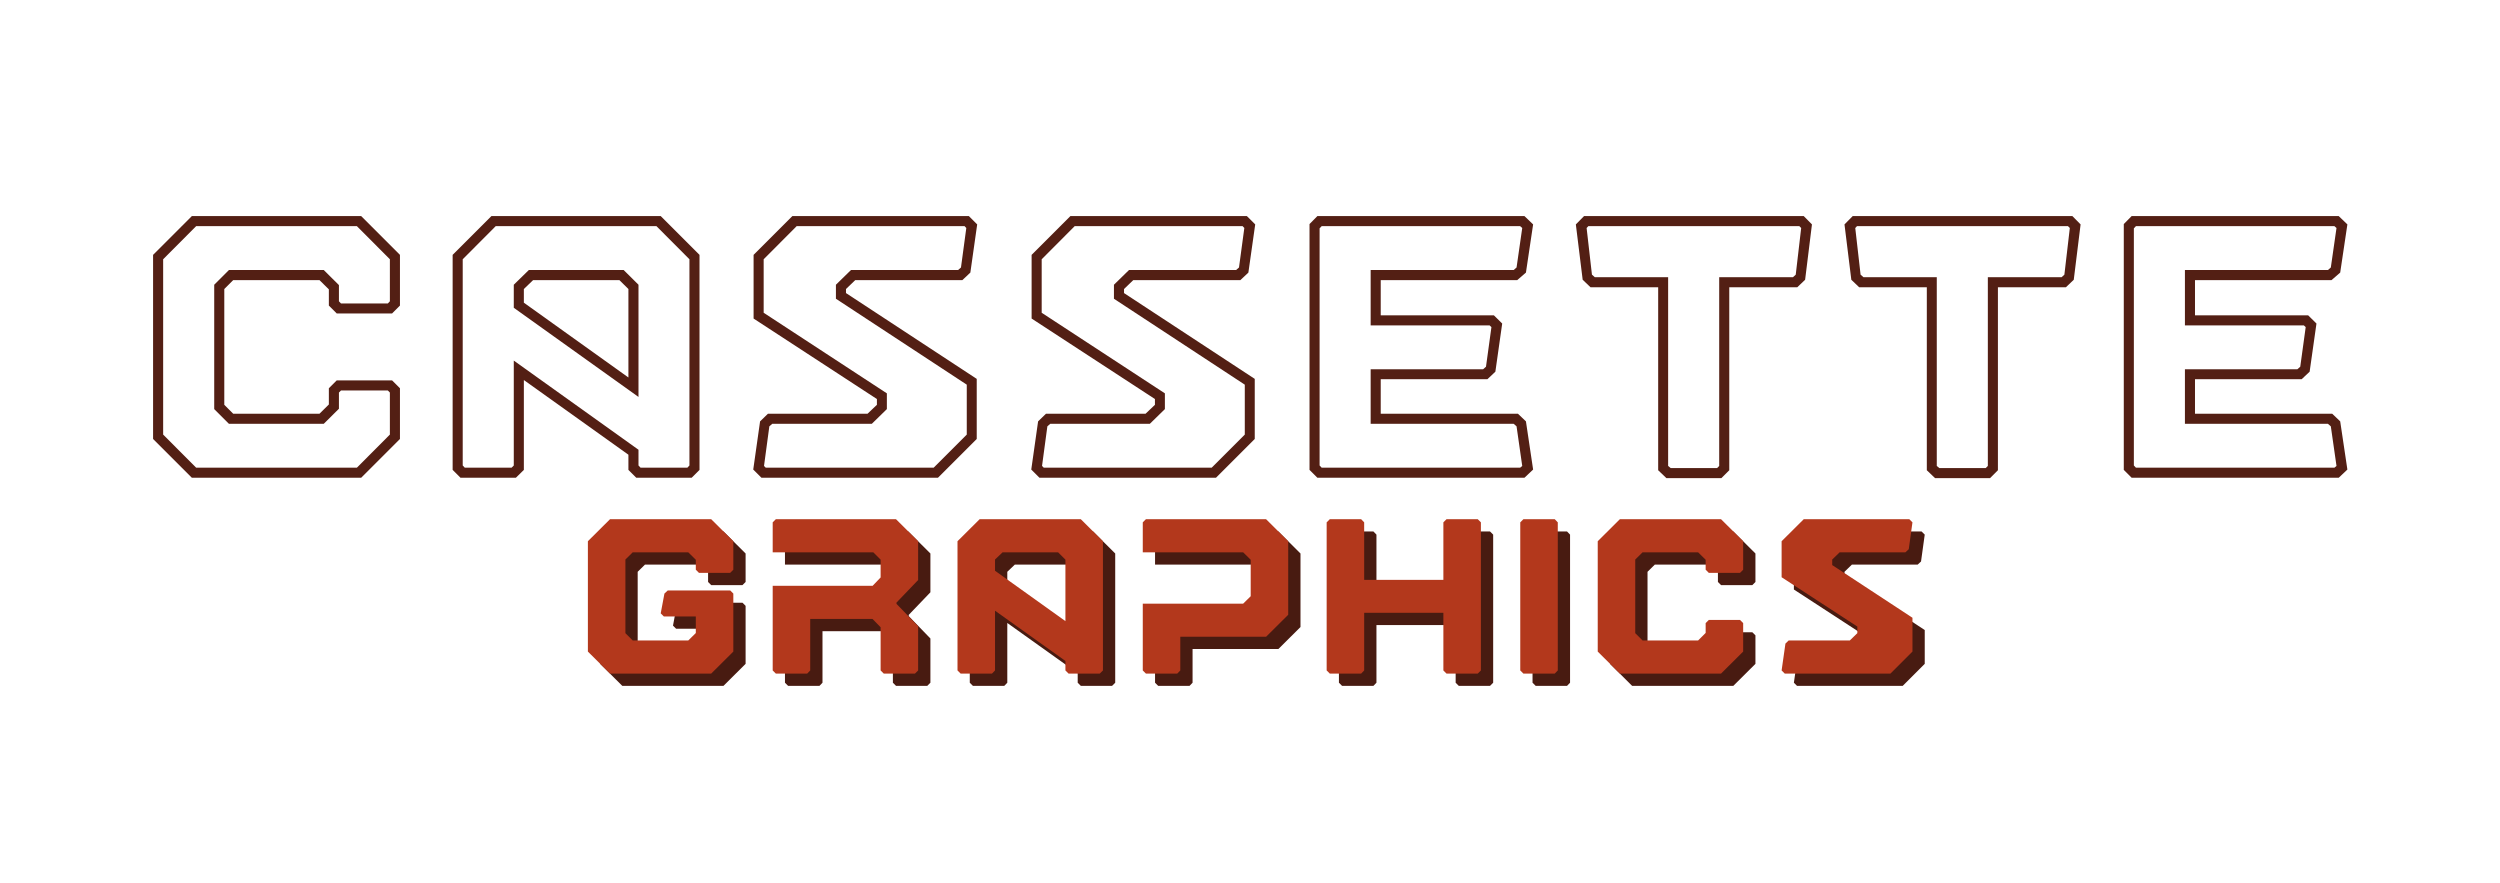
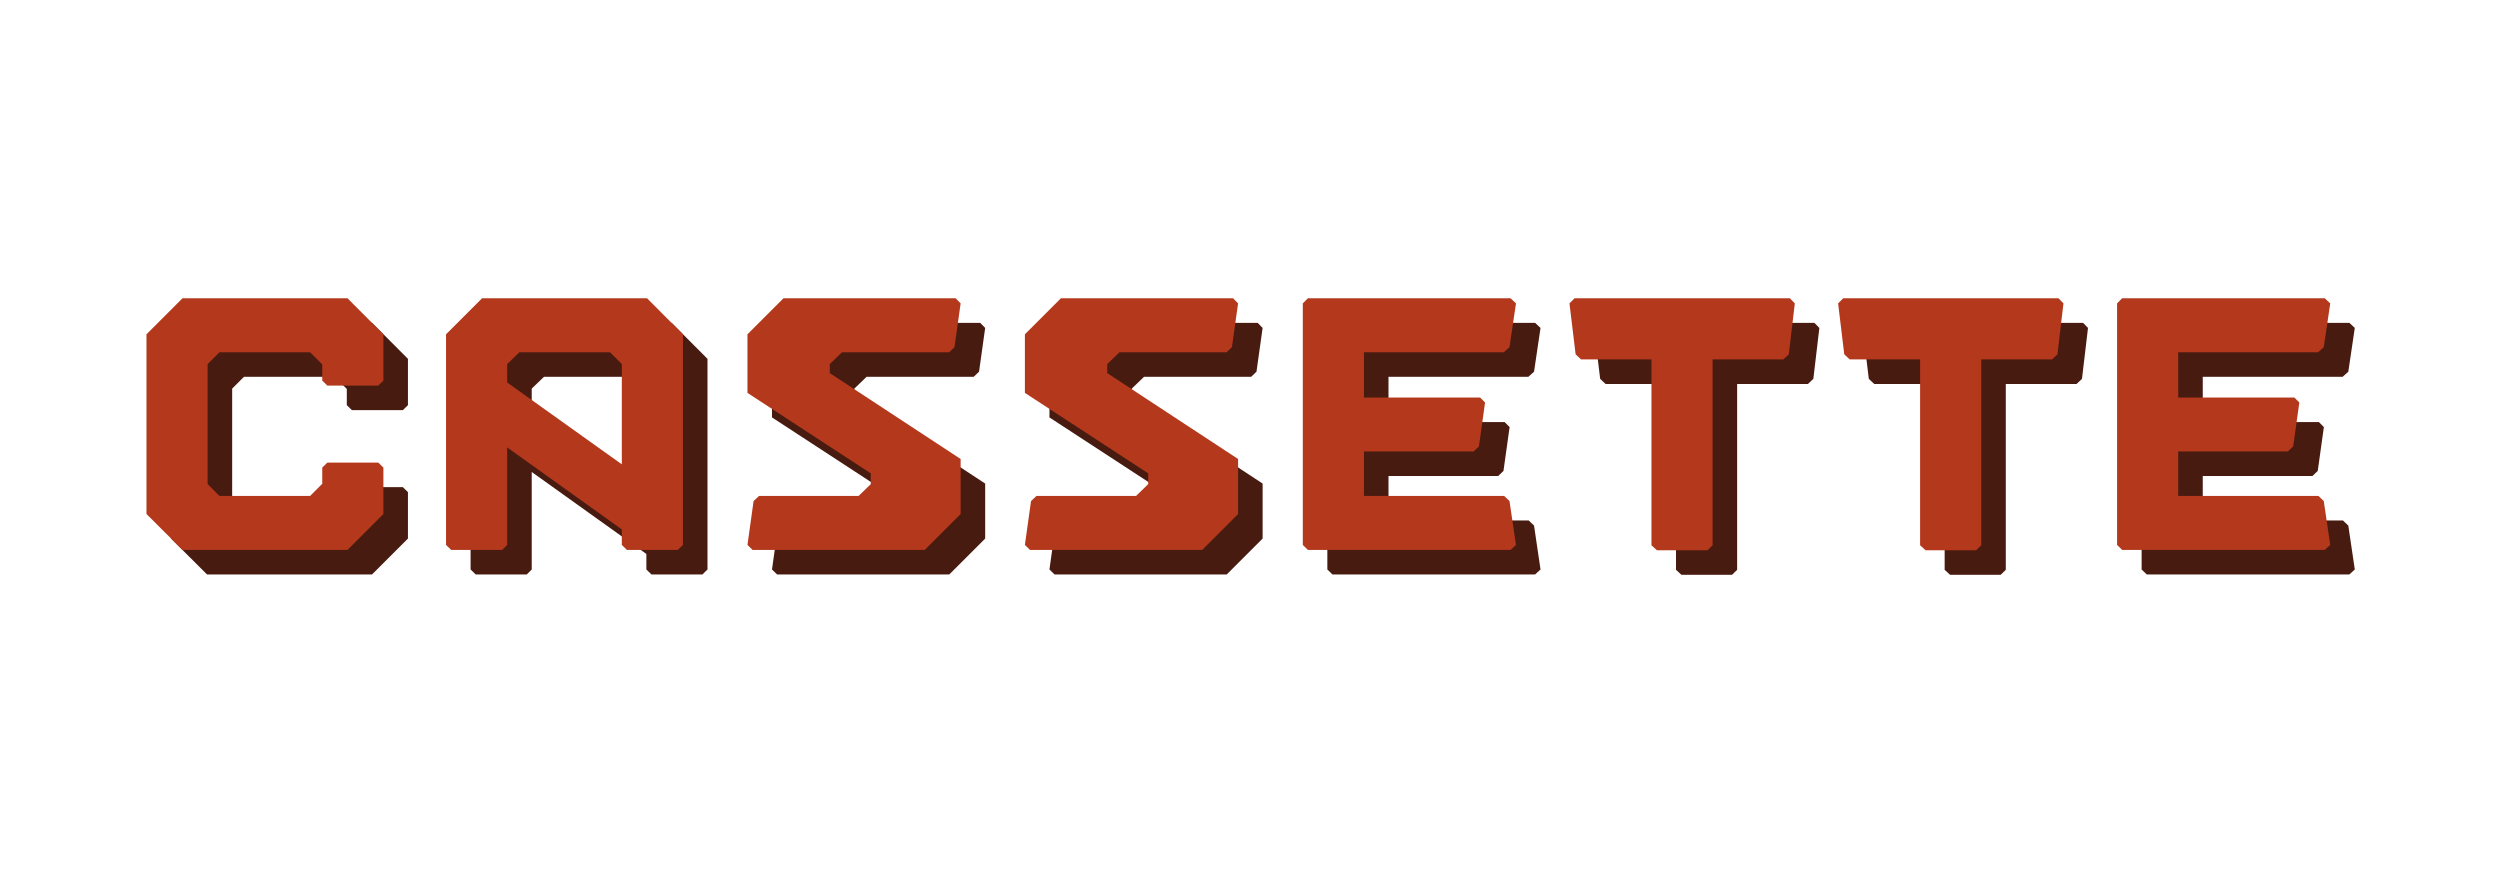
<svg xmlns="http://www.w3.org/2000/svg" xmlns:ns1="http://xml.openoffice.org/svg/export" version="1.2" width="215.9mm" height="76.2mm" viewBox="0 0 21590 7620" preserveAspectRatio="xMidYMid" fill-rule="evenodd" stroke-width="28.222" stroke-linejoin="round" xml:space="preserve">
  <defs class="ClipPathGroup">
    <clipPath id="presentation_clip_path" clipPathUnits="userSpaceOnUse">
      <rect x="0" y="0" width="21590" height="7620" />
    </clipPath>
    <clipPath id="presentation_clip_path_shrink" clipPathUnits="userSpaceOnUse">
      <rect x="21" y="7" width="21547" height="7605" />
    </clipPath>
  </defs>
  <defs class="TextShapeIndex">
-     <g ns1:slide="id1" ns1:id-list="id3 id4 id5 id6 id7 id8 id9 id10 id11 id12 id13 id14 id15 id16 id17 id18 id19 id20 id21 id22 id23 id24 id25 id26" />
+     <g ns1:slide="id1" ns1:id-list="id3 id4 id5 id6 id7 id8 id9 id10 id11 id12 id13 id14 id15 id16 id17 id18" />
  </defs>
  <defs class="EmbeddedBulletChars">
    <g id="bullet-char-template-57356" transform="scale(0.0004882812,-0.0004882812)">
      <path d="M 580,1141 L 1163,571 580,0 -4,571 580,1141 Z" />
    </g>
    <g id="bullet-char-template-57354" transform="scale(0.0004882812,-0.0004882812)">
      <path d="M 8,1128 L 1137,1128 1137,0 8,0 8,1128 Z" />
    </g>
    <g id="bullet-char-template-10146" transform="scale(0.0004882812,-0.0004882812)">
      <path d="M 174,0 L 602,739 174,1481 1456,739 174,0 Z M 1358,739 L 309,1346 659,739 1358,739 Z" />
    </g>
    <g id="bullet-char-template-10132" transform="scale(0.0004882812,-0.0004882812)">
      <path d="M 2015,739 L 1276,0 717,0 1260,543 174,543 174,936 1260,936 717,1481 1274,1481 2015,739 Z" />
    </g>
    <g id="bullet-char-template-10007" transform="scale(0.0004882812,-0.0004882812)">
      <path d="M 0,-2 C -7,14 -16,27 -25,37 L 356,567 C 262,823 215,952 215,954 215,979 228,992 255,992 264,992 276,990 289,987 310,991 331,999 354,1012 L 381,999 492,748 772,1049 836,1024 860,1049 C 881,1039 901,1025 922,1006 886,937 835,863 770,784 769,783 710,716 594,584 L 774,223 C 774,196 753,168 711,139 L 727,119 C 717,90 699,76 672,76 641,76 570,178 457,381 L 164,-76 C 142,-110 111,-127 72,-127 30,-127 9,-110 8,-76 1,-67 -2,-52 -2,-32 -2,-23 -1,-13 0,-2 Z" />
    </g>
    <g id="bullet-char-template-10004" transform="scale(0.0004882812,-0.0004882812)">
      <path d="M 285,-33 C 182,-33 111,30 74,156 52,228 41,333 41,471 41,549 55,616 82,672 116,743 169,778 240,778 293,778 328,747 346,684 L 369,508 C 377,444 397,411 428,410 L 1163,1116 C 1174,1127 1196,1133 1229,1133 1271,1133 1292,1118 1292,1087 L 1292,965 C 1292,929 1282,901 1262,881 L 442,47 C 390,-6 338,-33 285,-33 Z" />
    </g>
    <g id="bullet-char-template-9679" transform="scale(0.0004882812,-0.0004882812)">
      <path d="M 813,0 C 632,0 489,54 383,161 276,268 223,411 223,592 223,773 276,916 383,1023 489,1130 632,1184 813,1184 992,1184 1136,1130 1245,1023 1353,916 1407,772 1407,592 1407,412 1353,268 1245,161 1136,54 992,0 813,0 Z" />
    </g>
    <g id="bullet-char-template-8226" transform="scale(0.0004882812,-0.0004882812)">
      <path d="M 346,457 C 273,457 209,483 155,535 101,586 74,649 74,723 74,796 101,859 155,911 209,963 273,989 346,989 419,989 480,963 531,910 582,859 608,796 608,723 608,648 583,586 532,535 482,483 420,457 346,457 Z" />
    </g>
    <g id="bullet-char-template-8211" transform="scale(0.0004882812,-0.0004882812)">
      <path d="M -4,459 L 1135,459 1135,606 -4,606 -4,459 Z" />
    </g>
    <g id="bullet-char-template-61548" transform="scale(0.0004882812,-0.0004882812)">
      <path d="M 173,740 C 173,903 231,1043 346,1159 462,1274 601,1332 765,1332 928,1332 1067,1274 1183,1159 1299,1043 1357,903 1357,740 1357,577 1299,437 1183,322 1067,206 928,148 765,148 601,148 462,206 346,322 231,437 173,577 173,740 Z" />
    </g>
  </defs>
  <g>
    <g id="id2" class="Master_Slide">
      <g id="bg-id2" class="Background" />
      <g id="bo-id2" class="BackgroundObjects" />
    </g>
  </g>
  <g class="SlideGroup">
    <g>
      <g id="container-id1">
        <g id="id1" class="Slide" clip-path="url(#presentation_clip_path)">
          <g class="Page">
            <g class="Group">
              <g class="com.sun.star.drawing.ClosedBezierShape">
                <g id="id3">
-                   <rect class="BoundingBox" stroke="none" fill="none" x="1321" y="1866" width="2135" height="2261" />
-                   <path fill="rgb(83,31,20)" stroke="none" d="M 3454,2201 C 3343,2090 3231,1978 3119,1866 2632,1866 2144,1866 1657,1866 1545,1978 1434,2090 1322,2201 1322,2731 1322,3261 1322,3791 1434,3902 1545,4014 1657,4126 2144,4126 2632,4126 3119,4126 3231,4014 3343,3902 3454,3791 3454,3645 3454,3499 3454,3353 3432,3330 3409,3308 3386,3285 3227,3285 3067,3285 2908,3285 2885,3308 2863,3330 2840,3353 2840,3400 2840,3446 2840,3493 2813,3520 2786,3547 2759,3573 2511,3573 2262,3573 2014,3573 1988,3548 1962,3522 1937,3496 1937,3163 1937,2830 1937,2496 1962,2470 1988,2445 2014,2419 2262,2419 2511,2419 2759,2419 2786,2446 2813,2473 2840,2499 2840,2546 2840,2593 2840,2639 2863,2662 2885,2685 2908,2707 3067,2707 3227,2707 3386,2707 3409,2685 3432,2662 3454,2639 3454,2493 3454,2347 3454,2201 Z M 1694,1953 C 2157,1953 2619,1953 3082,1953 3177,2048 3272,2144 3367,2239 3367,2360 3367,2481 3367,2602 3361,2608 3355,2614 3349,2621 3214,2621 3080,2621 2945,2621 2939,2614 2933,2608 2927,2602 2927,2555 2927,2509 2927,2462 2883,2419 2840,2375 2796,2332 2523,2332 2250,2332 1977,2332 1934,2374 1892,2417 1850,2459 1850,2817 1850,3175 1850,3533 1892,3576 1934,3618 1977,3660 2250,3660 2523,3660 2796,3660 2840,3617 2883,3573 2927,3530 2927,3483 2927,3437 2927,3390 2933,3384 2939,3378 2945,3372 3080,3372 3214,3372 3349,3372 3355,3378 3361,3384 3367,3390 3367,3511 3367,3632 3367,3753 3272,3849 3177,3944 3082,4039 2619,4039 2157,4039 1694,4039 1599,3944 1504,3849 1409,3753 1409,3249 1409,2744 1409,2239 1504,2144 1599,2048 1694,1953 Z" />
+                   <rect class="BoundingBox" stroke="none" fill="none" x="1477" y="2788" width="2047" height="2174" />
+                   <path fill="rgb(72,27,17)" stroke="none" d="M 1788,4961 C 2263,4961 2738,4961 3213,4961 3316,4858 3419,4754 3523,4651 3523,4517 3523,4384 3523,4250 3508,4236 3494,4221 3479,4207 3333,4207 3186,4207 3039,4207 3024,4221 3010,4236 2995,4250 2995,4297 2995,4343 2995,4390 2960,4425 2925,4460 2890,4495 2629,4495 2368,4495 2107,4495 2073,4461 2039,4427 2005,4393 2005,4047 2005,3702 2005,3356 2039,3322 2073,3288 2107,3254 2368,3254 2629,3254 2890,3254 2925,3289 2960,3324 2995,3359 2995,3406 2995,3452 2995,3499 3010,3514 3024,3528 3039,3542 3186,3542 3333,3542 3479,3542 3494,3528 3508,3514 3523,3499 3523,3366 3523,3232 3523,3099 3419,2995 3316,2892 3213,2788 2738,2788 2263,2788 1788,2788 1684,2892 1581,2995 1477,3099 1477,3616 1477,4133 1477,4651 1581,4754 1684,4858 1788,4961 Z" />
                </g>
              </g>
              <g class="com.sun.star.drawing.ClosedBezierShape">
                <g id="id4">
-                   <rect class="BoundingBox" stroke="none" fill="none" x="3908" y="1866" width="2135" height="2261" />
-                   <path fill="rgb(83,31,20)" stroke="none" d="M 6041,2201 C 5930,2090 5818,1978 5706,1866 5219,1866 4731,1866 4244,1866 4132,1978 4021,2090 3909,2201 3909,2820 3909,3439 3909,4058 3932,4080 3954,4103 3977,4126 4137,4126 4296,4126 4455,4126 4478,4103 4501,4080 4524,4058 4524,3799 4524,3540 4524,3282 4825,3497 5126,3712 5427,3927 5427,3971 5427,4014 5427,4058 5450,4080 5472,4103 5495,4126 5654,4126 5814,4126 5973,4126 5996,4103 6019,4080 6041,4058 6041,3439 6041,2820 6041,2201 Z M 4281,1953 C 4744,1953 5206,1953 5669,1953 5764,2048 5859,2144 5954,2239 5954,2833 5954,3427 5954,4020 5948,4027 5942,4033 5936,4039 5801,4039 5667,4039 5532,4039 5526,4033 5520,4027 5514,4020 5514,3975 5514,3929 5514,3884 5155,3627 4796,3371 4437,3114 4437,3416 4437,3718 4437,4020 4430,4027 4424,4033 4418,4039 4283,4039 4149,4039 4014,4039 4008,4033 4002,4027 3996,4020 3996,3427 3996,2833 3996,2239 4091,2144 4186,2048 4281,1953 Z M 4437,2658 C 4796,2914 5155,3171 5514,3428 5514,3105 5514,2782 5514,2459 5471,2417 5429,2374 5386,2332 5113,2332 4840,2332 4567,2332 4523,2374 4480,2417 4437,2459 4437,2525 4437,2592 4437,2658 Z M 5427,2496 C 5427,2751 5427,3005 5427,3260 5126,3045 4825,2830 4524,2614 4524,2575 4524,2536 4524,2496 4550,2470 4577,2445 4604,2419 4853,2419 5101,2419 5349,2419 5375,2445 5401,2470 5427,2496 Z" />
+                   <rect class="BoundingBox" stroke="none" fill="none" x="4064" y="2788" width="2047" height="2174" />
+                   <path fill="rgb(72,27,17)" stroke="none" d="M 4108,4961 C 4255,4961 4402,4961 4549,4961 4563,4947 4578,4932 4592,4918 4592,4637 4592,4357 4592,4076 4922,4312 5252,4548 5582,4784 5582,4829 5582,4873 5582,4918 5597,4932 5611,4947 5626,4961 5773,4961 5920,4961 6066,4961 6081,4947 6095,4932 6110,4918 6110,4311 6110,3705 6110,3099 6006,2995 5903,2892 5800,2788 5325,2788 4850,2788 4375,2788 4271,2892 4168,2995 4064,3099 4064,3705 4064,4311 4064,4918 4079,4932 4093,4947 4108,4961 Z M 5582,4222 C 5252,3986 4922,3750 4592,3515 4592,3462 4592,3409 4592,3356 4627,3322 4662,3288 4698,3254 4958,3254 5219,3254 5480,3254 5514,3288 5548,3322 5582,3356 5582,3645 5582,3934 5582,4222 Z" />
                </g>
              </g>
              <g class="com.sun.star.drawing.ClosedBezierShape">
                <g id="id5">
-                   <rect class="BoundingBox" stroke="none" fill="none" x="6504" y="1866" width="1936" height="2261" />
-                   <path fill="rgb(83,31,20)" stroke="none" d="M 6505,4055 C 6529,4078 6552,4102 6576,4126 7084,4126 7592,4126 8100,4126 8212,4014 8324,3902 8435,3791 8435,3618 8435,3445 8435,3272 8059,3025 7682,2778 7306,2531 7306,2519 7306,2508 7306,2496 7333,2470 7359,2445 7386,2419 7695,2419 8003,2419 8311,2419 8334,2397 8357,2375 8380,2354 8399,2215 8419,2076 8439,1938 8415,1914 8391,1890 8367,1866 7859,1866 7351,1866 6843,1866 6731,1978 6620,2090 6508,2201 6508,2385 6508,2568 6508,2751 6863,2983 7218,3214 7573,3446 7573,3463 7573,3479 7573,3496 7546,3522 7519,3548 7492,3573 7205,3573 6919,3573 6632,3573 6609,3595 6587,3617 6564,3639 6544,3777 6524,3916 6505,4055 Z M 8063,4039 C 7580,4039 7097,4039 6613,4039 6608,4034 6603,4029 6598,4024 6613,3910 6629,3796 6644,3682 6653,3675 6661,3668 6669,3660 6956,3660 7243,3660 7529,3660 7573,3618 7616,3576 7659,3533 7659,3488 7659,3442 7659,3397 7305,3165 6950,2933 6595,2701 6595,2547 6595,2393 6595,2239 6690,2144 6785,2048 6880,1953 7364,1953 7847,1953 8330,1953 8335,1958 8340,1964 8345,1969 8330,2082 8314,2196 8299,2310 8291,2317 8282,2325 8274,2332 7966,2332 7657,2332 7349,2332 7306,2374 7262,2417 7219,2459 7219,2499 7219,2540 7219,2580 7595,2827 7972,3075 8349,3322 8349,3466 8349,3610 8349,3753 8253,3849 8158,3944 8063,4039 Z" />
+                   <rect class="BoundingBox" stroke="none" fill="none" x="6667" y="2788" width="1843" height="2174" />
+                   <path fill="rgb(72,27,17)" stroke="none" d="M 6711,4961 C 7206,4961 7702,4961 8198,4961 8301,4858 8405,4754 8508,4651 8508,4492 8508,4334 8508,4176 8131,3928 7755,3681 7378,3434 7378,3408 7378,3382 7378,3356 7413,3322 7449,3288 7484,3254 7792,3254 8100,3254 8409,3254 8424,3239 8440,3225 8455,3210 8473,3084 8490,2958 8508,2832 8494,2817 8479,2803 8465,2788 7969,2788 7473,2788 6978,2788 6874,2892 6771,2995 6667,3099 6667,3267 6667,3436 6667,3605 7022,3836 7377,4068 7732,4300 7732,4331 7732,4362 7732,4393 7697,4427 7662,4461 7627,4495 7340,4495 7053,4495 6767,4495 6751,4510 6736,4524 6720,4539 6703,4665 6685,4791 6667,4918 6682,4932 6696,4947 6711,4961 Z" />
                </g>
              </g>
              <g class="com.sun.star.drawing.ClosedBezierShape">
                <g id="id6">
-                   <rect class="BoundingBox" stroke="none" fill="none" x="8905" y="1866" width="1936" height="2261" />
-                   <path fill="rgb(83,31,20)" stroke="none" d="M 8906,4055 C 8930,4078 8953,4102 8977,4126 9485,4126 9993,4126 10501,4126 10613,4014 10725,3902 10836,3791 10836,3618 10836,3445 10836,3272 10460,3025 10083,2778 9707,2531 9707,2519 9707,2508 9707,2496 9734,2470 9760,2445 9787,2419 10096,2419 10404,2419 10712,2419 10735,2397 10758,2375 10781,2354 10800,2215 10820,2076 10840,1938 10816,1914 10792,1890 10768,1866 10260,1866 9752,1866 9244,1866 9132,1978 9021,2090 8909,2201 8909,2385 8909,2568 8909,2751 9264,2983 9619,3214 9974,3446 9974,3463 9974,3479 9974,3496 9947,3522 9920,3548 9893,3573 9606,3573 9320,3573 9033,3573 9010,3595 8988,3617 8965,3639 8945,3777 8925,3916 8906,4055 Z M 10464,4039 C 9981,4039 9498,4039 9014,4039 9009,4034 9004,4029 8999,4024 9014,3910 9030,3796 9045,3682 9054,3675 9062,3668 9070,3660 9357,3660 9644,3660 9930,3660 9974,3618 10017,3576 10060,3533 10060,3488 10060,3442 10060,3397 9706,3165 9351,2933 8996,2701 8996,2547 8996,2393 8996,2239 9091,2144 9186,2048 9281,1953 9765,1953 10248,1953 10731,1953 10736,1958 10741,1964 10746,1969 10731,2082 10715,2196 10700,2310 10692,2317 10683,2325 10675,2332 10367,2332 10058,2332 9750,2332 9707,2374 9663,2417 9620,2459 9620,2499 9620,2540 9620,2580 9996,2827 10373,3075 10750,3322 10750,3466 10750,3610 10750,3753 10654,3849 10559,3944 10464,4039 Z" />
+                   <rect class="BoundingBox" stroke="none" fill="none" x="9063" y="2788" width="1843" height="2174" />
+                   <path fill="rgb(72,27,17)" stroke="none" d="M 9107,4961 C 9602,4961 10098,4961 10594,4961 10697,4858 10801,4754 10904,4651 10904,4492 10904,4334 10904,4176 10527,3928 10151,3681 9774,3434 9774,3408 9774,3382 9774,3356 9809,3322 9845,3288 9880,3254 10188,3254 10496,3254 10805,3254 10820,3239 10836,3225 10851,3210 10869,3084 10886,2958 10904,2832 10890,2817 10875,2803 10861,2788 10365,2788 9869,2788 9374,2788 9270,2892 9167,2995 9063,3099 9063,3267 9063,3436 9063,3605 9418,3836 9773,4068 10128,4300 10128,4331 10128,4362 10128,4393 10093,4427 10058,4461 10023,4495 9736,4495 9449,4495 9163,4495 9147,4510 9132,4524 9116,4539 9099,4665 9081,4791 9063,4918 9078,4932 9092,4947 9107,4961 Z" />
                </g>
              </g>
              <g class="com.sun.star.drawing.ClosedBezierShape">
                <g id="id7">
-                   <rect class="BoundingBox" stroke="none" fill="none" x="11308" y="1866" width="1933" height="2261" />
-                   <path fill="rgb(83,31,20)" stroke="none" d="M 11309,4058 C 11332,4080 11354,4103 11377,4126 11973,4126 12569,4126 13165,4126 13190,4102 13215,4078 13240,4055 13219,3916 13198,3777 13178,3639 13155,3617 13132,3595 13109,3573 12714,3573 12319,3573 11924,3573 11924,3474 11924,3375 11924,3275 12231,3275 12538,3275 12845,3275 12868,3254 12891,3232 12914,3210 12933,3072 12953,2933 12973,2794 12949,2771 12925,2747 12901,2723 12575,2723 12249,2723 11924,2723 11924,2622 11924,2520 11924,2419 12317,2419 12710,2419 13103,2419 13128,2397 13153,2375 13178,2354 13198,2215 13219,2076 13240,1938 13215,1914 13190,1890 13165,1866 12569,1866 11973,1866 11377,1866 11354,1889 11332,1912 11309,1935 11309,2642 11309,3350 11309,4058 Z M 13128,4039 C 12557,4039 11986,4039 11414,4039 11408,4033 11402,4027 11396,4020 11396,3338 11396,2655 11396,1972 11402,1966 11408,1959 11414,1953 11986,1953 12557,1953 13128,1953 13134,1958 13140,1964 13146,1969 13130,2082 13113,2196 13097,2310 13089,2317 13080,2325 13072,2332 12660,2332 12248,2332 11837,2332 11837,2491 11837,2651 11837,2810 12179,2810 12522,2810 12864,2810 12869,2815 12874,2820 12880,2825 12864,2939 12848,3053 12833,3167 12825,3174 12816,3181 12808,3189 12484,3189 12160,3189 11837,3189 11837,3346 11837,3503 11837,3660 12248,3660 12660,3660 13072,3660 13080,3668 13089,3675 13097,3682 13113,3796 13130,3910 13146,4024 13140,4029 13134,4034 13128,4039 Z" />
+                   <rect class="BoundingBox" stroke="none" fill="none" x="11463" y="2788" width="1843" height="2174" />
+                   <path fill="rgb(72,27,17)" stroke="none" d="M 11507,4961 C 12090,4961 12674,4961 13257,4961 13273,4947 13289,4932 13304,4918 13285,4791 13267,4665 13248,4539 13233,4524 13217,4510 13202,4495 12798,4495 12395,4495 11991,4495 11991,4367 11991,4239 11991,4111 12307,4111 12622,4111 12938,4111 12953,4096 12969,4082 12984,4067 13002,3941 13020,3815 13037,3688 13023,3674 13008,3659 12994,3645 12659,3645 12325,3645 11991,3645 11991,3515 11991,3384 11991,3254 12394,3254 12796,3254 13199,3254 13215,3239 13232,3225 13248,3210 13267,3084 13285,2958 13304,2832 13289,2817 13273,2803 13257,2788 12674,2788 12090,2788 11507,2788 11492,2803 11478,2817 11463,2832 11463,3527 11463,4222 11463,4918 11478,4932 11492,4947 11507,4961 Z" />
                </g>
              </g>
              <g class="com.sun.star.drawing.ClosedBezierShape">
                <g id="id8">
-                   <rect class="BoundingBox" stroke="none" fill="none" x="13608" y="1866" width="2042" height="2265" />
-                   <path fill="rgb(83,31,20)" stroke="none" d="M 13609,1938 C 13628,2097 13648,2256 13668,2416 13690,2437 13713,2459 13736,2481 13930,2481 14125,2481 14320,2481 14320,3007 14320,3534 14320,4061 14343,4084 14367,4106 14391,4129 14549,4129 14707,4129 14866,4129 14889,4106 14911,4084 14934,4061 14934,3534 14934,3007 14934,2481 15130,2481 15325,2481 15521,2481 15544,2459 15566,2437 15589,2416 15609,2256 15628,2097 15648,1938 15624,1914 15600,1890 15577,1866 14944,1866 14312,1866 13680,1866 13656,1890 13632,1914 13609,1938 Z M 13773,2394 C 13765,2387 13757,2379 13748,2372 13733,2238 13717,2103 13702,1969 13707,1964 13712,1958 13717,1953 14325,1953 14932,1953 15539,1953 15545,1958 15550,1964 15555,1969 15539,2103 15524,2238 15508,2372 15500,2379 15492,2387 15484,2394 15271,2394 15059,2394 14847,2394 14847,2937 14847,3480 14847,4024 14841,4030 14835,4036 14829,4042 14695,4042 14562,4042 14428,4042 14421,4036 14414,4030 14406,4024 14406,3480 14406,2937 14406,2394 14195,2394 13984,2394 13773,2394 Z" />
+                   <rect class="BoundingBox" stroke="none" fill="none" x="13766" y="2788" width="1948" height="2178" />
+                   <path fill="rgb(72,27,17)" stroke="none" d="M 14521,4964 C 14666,4964 14812,4964 14958,4964 14973,4950 14987,4935 15002,4921 15002,4386 15002,3851 15002,3316 15205,3316 15409,3316 15613,3316 15629,3301 15644,3287 15660,3272 15677,3126 15695,2979 15712,2832 15698,2817 15683,2803 15669,2788 15049,2788 14429,2788 13810,2788 13795,2803 13781,2817 13766,2832 13784,2979 13801,3126 13819,3272 13835,3287 13850,3301 13866,3316 14068,3316 14271,3316 14474,3316 14474,3851 14474,4386 14474,4921 14489,4935 14505,4950 14521,4964 Z" />
                </g>
              </g>
              <g class="com.sun.star.drawing.ClosedBezierShape">
                <g id="id9">
-                   <rect class="BoundingBox" stroke="none" fill="none" x="15928" y="1866" width="2042" height="2265" />
-                   <path fill="rgb(83,31,20)" stroke="none" d="M 15929,1938 C 15948,2097 15968,2256 15988,2416 16010,2437 16033,2459 16056,2481 16250,2481 16445,2481 16640,2481 16640,3007 16640,3534 16640,4061 16663,4084 16687,4106 16711,4129 16869,4129 17027,4129 17186,4129 17209,4106 17231,4084 17254,4061 17254,3534 17254,3007 17254,2481 17450,2481 17645,2481 17841,2481 17864,2459 17886,2437 17909,2416 17929,2256 17948,2097 17968,1938 17944,1914 17920,1890 17897,1866 17264,1866 16632,1866 16000,1866 15976,1890 15952,1914 15929,1938 Z M 16093,2394 C 16085,2387 16077,2379 16068,2372 16053,2238 16037,2103 16022,1969 16027,1964 16032,1958 16037,1953 16645,1953 17252,1953 17859,1953 17865,1958 17870,1964 17875,1969 17859,2103 17844,2238 17828,2372 17820,2379 17812,2387 17804,2394 17591,2394 17379,2394 17167,2394 17167,2937 17167,3480 17167,4024 17161,4030 17155,4036 17149,4042 17015,4042 16882,4042 16748,4042 16741,4036 16734,4030 16726,4024 16726,3480 16726,2937 16726,2394 16515,2394 16304,2394 16093,2394 Z" />
+                   <rect class="BoundingBox" stroke="none" fill="none" x="16086" y="2788" width="1948" height="2178" />
+                   <path fill="rgb(72,27,17)" stroke="none" d="M 16841,4964 C 16986,4964 17132,4964 17278,4964 17293,4950 17307,4935 17322,4921 17322,4386 17322,3851 17322,3316 17525,3316 17729,3316 17933,3316 17949,3301 17964,3287 17980,3272 17997,3126 18015,2979 18032,2832 18018,2817 18003,2803 17989,2788 17369,2788 16749,2788 16130,2788 16115,2803 16101,2817 16086,2832 16104,2979 16121,3126 16139,3272 16155,3287 16170,3301 16186,3316 16388,3316 16591,3316 16794,3316 16794,3851 16794,4386 16794,4921 16809,4935 16825,4950 16841,4964 Z" />
                </g>
              </g>
              <g class="com.sun.star.drawing.ClosedBezierShape">
                <g id="id10">
-                   <rect class="BoundingBox" stroke="none" fill="none" x="18340" y="1866" width="1933" height="2261" />
-                   <path fill="rgb(83,31,20)" stroke="none" d="M 18341,4058 C 18364,4080 18386,4103 18409,4126 19005,4126 19601,4126 20197,4126 20222,4102 20247,4078 20272,4055 20251,3916 20230,3777 20210,3639 20187,3617 20164,3595 20141,3573 19746,3573 19351,3573 18956,3573 18956,3474 18956,3375 18956,3275 19263,3275 19570,3275 19877,3275 19900,3254 19923,3232 19946,3210 19965,3072 19985,2933 20005,2794 19981,2771 19957,2747 19933,2723 19607,2723 19281,2723 18956,2723 18956,2622 18956,2520 18956,2419 19349,2419 19742,2419 20135,2419 20160,2397 20185,2375 20210,2354 20230,2215 20251,2076 20272,1938 20247,1914 20222,1890 20197,1866 19601,1866 19005,1866 18409,1866 18386,1889 18364,1912 18341,1935 18341,2642 18341,3350 18341,4058 Z M 20160,4039 C 19589,4039 19018,4039 18446,4039 18440,4033 18434,4027 18428,4020 18428,3338 18428,2655 18428,1972 18434,1966 18440,1959 18446,1953 19018,1953 19589,1953 20160,1953 20166,1958 20172,1964 20178,1969 20162,2082 20145,2196 20129,2310 20121,2317 20112,2325 20104,2332 19692,2332 19280,2332 18869,2332 18869,2491 18869,2651 18869,2810 19211,2810 19554,2810 19896,2810 19901,2815 19906,2820 19912,2825 19896,2939 19880,3053 19865,3167 19857,3174 19848,3181 19840,3189 19516,3189 19192,3189 18869,3189 18869,3346 18869,3503 18869,3660 19280,3660 19692,3660 20104,3660 20112,3668 20121,3675 20129,3682 20145,3796 20162,3910 20178,4024 20172,4029 20166,4034 20160,4039 Z" />
+                   <rect class="BoundingBox" stroke="none" fill="none" x="18495" y="2788" width="1843" height="2174" />
+                   <path fill="rgb(72,27,17)" stroke="none" d="M 18539,4961 C 19122,4961 19706,4961 20289,4961 20305,4947 20321,4932 20336,4918 20317,4791 20299,4665 20280,4539 20265,4524 20249,4510 20234,4495 19830,4495 19427,4495 19023,4495 19023,4367 19023,4239 19023,4111 19339,4111 19654,4111 19970,4111 19985,4096 20001,4082 20016,4067 20034,3941 20052,3815 20069,3688 20055,3674 20040,3659 20026,3645 19691,3645 19357,3645 19023,3645 19023,3515 19023,3384 19023,3254 19426,3254 19828,3254 20231,3254 20247,3239 20264,3225 20280,3210 20299,3084 20317,2958 20336,2832 20321,2817 20305,2803 20289,2788 19706,2788 19122,2788 18539,2788 18524,2803 18510,2817 18495,2832 18495,3527 18495,4222 18495,4918 18510,4932 18524,4947 18539,4961 Z" />
                </g>
              </g>
-             </g>
-             <g class="Group">
              <g class="com.sun.star.drawing.ClosedBezierShape">
                <g id="id11">
-                   <rect class="BoundingBox" stroke="none" fill="none" x="5183" y="4590" width="1257" height="1334" />
-                   <path fill="rgb(72,27,17)" stroke="none" d="M 5374,5923 C 5665,5923 5957,5923 6248,5923 6312,5860 6375,5796 6439,5733 6439,5566 6439,5399 6439,5232 6430,5223 6421,5214 6412,5205 6232,5205 6053,5205 5873,5205 5864,5214 5854,5223 5844,5232 5834,5289 5823,5346 5812,5403 5821,5412 5830,5421 5839,5430 5931,5430 6023,5430 6115,5430 6115,5477 6115,5525 6115,5573 6093,5594 6072,5616 6050,5637 5890,5637 5730,5637 5570,5637 5549,5616 5528,5595 5507,5574 5507,5362 5507,5150 5507,4938 5528,4917 5549,4897 5570,4876 5730,4876 5890,4876 6050,4876 6072,4897 6093,4919 6115,4940 6115,4969 6115,4998 6115,5026 6124,5035 6133,5044 6142,5053 6232,5053 6322,5053 6412,5053 6421,5044 6430,5035 6439,5026 6439,4944 6439,4862 6439,4780 6375,4717 6312,4653 6248,4590 5957,4590 5665,4590 5374,4590 5310,4653 5247,4717 5183,4780 5183,5098 5183,5415 5183,5733 5247,5796 5310,5860 5374,5923 Z" />
+                   <rect class="BoundingBox" stroke="none" fill="none" x="1265" y="2576" width="2047" height="2174" />
+                   <path fill="rgb(179,56,28)" stroke="none" d="M 1576,4749 C 2051,4749 2526,4749 3001,4749 3104,4646 3207,4542 3311,4439 3311,4305 3311,4172 3311,4038 3296,4024 3282,4009 3267,3995 3121,3995 2974,3995 2827,3995 2812,4009 2798,4024 2783,4038 2783,4085 2783,4131 2783,4178 2748,4213 2713,4248 2678,4283 2417,4283 2156,4283 1895,4283 1861,4249 1827,4215 1793,4181 1793,3835 1793,3490 1793,3144 1827,3110 1861,3076 1895,3042 2156,3042 2417,3042 2678,3042 2713,3077 2748,3112 2783,3147 2783,3194 2783,3240 2783,3287 2798,3302 2812,3316 2827,3330 2974,3330 3121,3330 3267,3330 3282,3316 3296,3302 3311,3287 3311,3154 3311,3020 3311,2887 3207,2783 3104,2680 3001,2576 2526,2576 2051,2576 1576,2576 1472,2680 1369,2783 1265,2887 1265,3404 1265,3921 1265,4439 1369,4542 1472,4646 1576,4749 Z" />
                </g>
              </g>
              <g class="com.sun.star.drawing.ClosedBezierShape">
                <g id="id12">
-                   <rect class="BoundingBox" stroke="none" fill="none" x="6779" y="4590" width="1257" height="1334" />
-                   <path fill="rgb(72,27,17)" stroke="none" d="M 6806,5923 C 6896,5923 6986,5923 7077,5923 7086,5914 7094,5905 7103,5896 7103,5748 7103,5599 7103,5451 7282,5451 7461,5451 7641,5451 7664,5475 7687,5499 7711,5523 7711,5648 7711,5772 7711,5896 7720,5905 7729,5914 7738,5923 7828,5923 7918,5923 8008,5923 8017,5914 8026,5905 8035,5896 8035,5769 8035,5641 8035,5514 7973,5449 7910,5385 7848,5321 7848,5317 7848,5314 7848,5310 7910,5245 7973,5180 8035,5115 8035,5004 8035,4892 8035,4780 7971,4717 7908,4653 7844,4590 7498,4590 7152,4590 6806,4590 6797,4599 6788,4608 6779,4617 6779,4703 6779,4789 6779,4876 7069,4876 7359,4876 7648,4876 7669,4897 7690,4918 7711,4939 7711,4990 7711,5041 7711,5093 7688,5117 7665,5141 7642,5165 7355,5165 7067,5165 6779,5165 6779,5409 6779,5653 6779,5896 6788,5905 6797,5914 6806,5923 Z" />
+                   <rect class="BoundingBox" stroke="none" fill="none" x="3852" y="2576" width="2047" height="2174" />
+                   <path fill="rgb(179,56,28)" stroke="none" d="M 3896,4749 C 4043,4749 4190,4749 4337,4749 4351,4735 4366,4720 4380,4706 4380,4425 4380,4145 4380,3864 4710,4100 5040,4336 5370,4572 5370,4617 5370,4661 5370,4706 5385,4720 5399,4735 5414,4749 5561,4749 5708,4749 5854,4749 5869,4735 5883,4720 5898,4706 5898,4099 5898,3493 5898,2887 5794,2783 5691,2680 5588,2576 5113,2576 4638,2576 4163,2576 4059,2680 3956,2783 3852,2887 3852,3493 3852,4099 3852,4706 3867,4720 3881,4735 3896,4749 Z M 5370,4010 C 5040,3774 4710,3538 4380,3303 4380,3250 4380,3197 4380,3144 4415,3110 4450,3076 4486,3042 4746,3042 5007,3042 5268,3042 5302,3076 5336,3110 5370,3144 5370,3433 5370,3722 5370,4010 Z" />
                </g>
              </g>
              <g class="com.sun.star.drawing.ClosedBezierShape">
                <g id="id13">
-                   <rect class="BoundingBox" stroke="none" fill="none" x="8375" y="4590" width="1257" height="1334" />
-                   <path fill="rgb(72,27,17)" stroke="none" d="M 8402,5923 C 8492,5923 8582,5923 8673,5923 8682,5914 8690,5905 8699,5896 8699,5724 8699,5552 8699,5380 8902,5525 9104,5670 9307,5814 9307,5842 9307,5869 9307,5896 9316,5905 9325,5914 9334,5923 9424,5923 9514,5923 9604,5923 9613,5914 9622,5905 9631,5896 9631,5524 9631,5152 9631,4780 9567,4717 9504,4653 9440,4590 9149,4590 8857,4590 8566,4590 8502,4653 8439,4717 8375,4780 8375,5152 8375,5524 8375,5896 8384,5905 8393,5914 8402,5923 Z M 9307,5470 C 9104,5325 8902,5180 8699,5035 8699,5003 8699,4971 8699,4938 8721,4917 8742,4897 8764,4876 8924,4876 9084,4876 9244,4876 9265,4897 9286,4918 9307,4939 9307,5116 9307,5293 9307,5470 Z" />
+                   <rect class="BoundingBox" stroke="none" fill="none" x="6455" y="2576" width="1843" height="2174" />
+                   <path fill="rgb(179,56,28)" stroke="none" d="M 6499,4749 C 6994,4749 7490,4749 7986,4749 8089,4646 8193,4542 8296,4439 8296,4280 8296,4122 8296,3964 7919,3716 7543,3469 7166,3222 7166,3196 7166,3170 7166,3144 7201,3110 7237,3076 7272,3042 7580,3042 7888,3042 8197,3042 8212,3027 8228,3013 8243,2998 8261,2872 8278,2746 8296,2620 8282,2605 8267,2591 8253,2576 7757,2576 7261,2576 6766,2576 6662,2680 6559,2783 6455,2887 6455,3055 6455,3224 6455,3393 6810,3624 7165,3856 7520,4088 7520,4119 7520,4150 7520,4181 7485,4215 7450,4249 7415,4283 7128,4283 6841,4283 6555,4283 6539,4298 6524,4312 6508,4327 6491,4453 6473,4579 6455,4706 6470,4720 6484,4735 6499,4749 Z" />
                </g>
              </g>
              <g class="com.sun.star.drawing.ClosedBezierShape">
                <g id="id14">
-                   <rect class="BoundingBox" stroke="none" fill="none" x="9975" y="4590" width="1257" height="1334" />
-                   <path fill="rgb(72,27,17)" stroke="none" d="M 10002,5923 C 10092,5923 10182,5923 10273,5923 10282,5914 10290,5905 10299,5896 10299,5799 10299,5702 10299,5605 10546,5605 10793,5605 11040,5605 11104,5542 11167,5478 11231,5415 11231,5203 11231,4992 11231,4780 11167,4717 11104,4653 11040,4590 10694,4590 10348,4590 10002,4590 9993,4599 9984,4608 9975,4617 9975,4703 9975,4789 9975,4876 10264,4876 10553,4876 10842,4876 10864,4897 10885,4919 10907,4940 10907,5045 10907,5150 10907,5255 10885,5276 10864,5298 10842,5319 10553,5319 10264,5319 9975,5319 9975,5512 9975,5704 9975,5896 9984,5905 9993,5914 10002,5923 Z" />
+                   <rect class="BoundingBox" stroke="none" fill="none" x="8851" y="2576" width="1843" height="2174" />
+                   <path fill="rgb(179,56,28)" stroke="none" d="M 8895,4749 C 9390,4749 9886,4749 10382,4749 10485,4646 10589,4542 10692,4439 10692,4280 10692,4122 10692,3964 10315,3716 9939,3469 9562,3222 9562,3196 9562,3170 9562,3144 9597,3110 9633,3076 9668,3042 9976,3042 10284,3042 10593,3042 10608,3027 10624,3013 10639,2998 10657,2872 10674,2746 10692,2620 10678,2605 10663,2591 10649,2576 10153,2576 9657,2576 9162,2576 9058,2680 8955,2783 8851,2887 8851,3055 8851,3224 8851,3393 9206,3624 9561,3856 9916,4088 9916,4119 9916,4150 9916,4181 9881,4215 9846,4249 9811,4283 9524,4283 9237,4283 8951,4283 8935,4298 8920,4312 8904,4327 8887,4453 8869,4579 8851,4706 8866,4720 8880,4735 8895,4749 Z" />
                </g>
              </g>
              <g class="com.sun.star.drawing.ClosedBezierShape">
                <g id="id15">
-                   <rect class="BoundingBox" stroke="none" fill="none" x="11563" y="4590" width="1334" height="1335" />
-                   <path fill="rgb(72,27,17)" stroke="none" d="M 11590,5923 C 11680,5923 11770,5923 11861,5923 11870,5914 11878,5905 11887,5896 11887,5730 11887,5564 11887,5398 12115,5398 12343,5398 12571,5398 12571,5564 12571,5730 12571,5896 12580,5905 12589,5914 12598,5923 12688,5923 12778,5923 12868,5923 12877,5914 12886,5905 12895,5896 12895,5470 12895,5043 12895,4617 12886,4608 12877,4599 12868,4590 12778,4590 12688,4590 12598,4590 12589,4599 12580,4608 12571,4617 12571,4782 12571,4948 12571,5114 12343,5114 12115,5114 11887,5114 11887,4948 11887,4782 11887,4617 11878,4608 11870,4599 11861,4590 11770,4590 11680,4590 11590,4590 11581,4599 11572,4608 11563,4617 11563,5043 11563,5470 11563,5896 11572,5905 11581,5914 11590,5923 Z" />
+                   <rect class="BoundingBox" stroke="none" fill="none" x="11251" y="2576" width="1843" height="2174" />
+                   <path fill="rgb(179,56,28)" stroke="none" d="M 11295,4749 C 11878,4749 12462,4749 13045,4749 13061,4735 13077,4720 13092,4706 13073,4579 13055,4453 13036,4327 13021,4312 13005,4298 12990,4283 12586,4283 12183,4283 11779,4283 11779,4155 11779,4027 11779,3899 12095,3899 12410,3899 12726,3899 12741,3884 12757,3870 12772,3855 12790,3729 12808,3603 12825,3476 12811,3462 12796,3447 12782,3433 12447,3433 12113,3433 11779,3433 11779,3303 11779,3172 11779,3042 12182,3042 12584,3042 12987,3042 13003,3027 13020,3013 13036,2998 13055,2872 13073,2746 13092,2620 13077,2605 13061,2591 13045,2576 12462,2576 11878,2576 11295,2576 11280,2591 11266,2605 11251,2620 11251,3315 11251,4010 11251,4706 11266,4720 11280,4735 11295,4749 Z" />
                </g>
              </g>
              <g class="com.sun.star.drawing.ClosedBezierShape">
                <g id="id16">
-                   <rect class="BoundingBox" stroke="none" fill="none" x="13235" y="4590" width="326" height="1335" />
-                   <path fill="rgb(72,27,17)" stroke="none" d="M 13262,5923 C 13352,5923 13442,5923 13533,5923 13542,5914 13550,5905 13559,5896 13559,5470 13559,5043 13559,4617 13550,4608 13542,4599 13533,4590 13442,4590 13352,4590 13262,4590 13253,4599 13244,4608 13235,4617 13235,5043 13235,5470 13235,5896 13244,5905 13253,5914 13262,5923 Z" />
+                   <rect class="BoundingBox" stroke="none" fill="none" x="13554" y="2576" width="1948" height="2178" />
+                   <path fill="rgb(179,56,28)" stroke="none" d="M 14309,4752 C 14454,4752 14600,4752 14746,4752 14761,4738 14775,4723 14790,4709 14790,4174 14790,3639 14790,3104 14993,3104 15197,3104 15401,3104 15417,3089 15432,3075 15448,3060 15465,2914 15483,2767 15500,2620 15486,2605 15471,2591 15457,2576 14837,2576 14217,2576 13598,2576 13583,2591 13569,2605 13554,2620 13572,2767 13589,2914 13607,3060 13623,3075 13638,3089 13654,3104 13856,3104 14059,3104 14262,3104 14262,3639 14262,4174 14262,4709 14277,4723 14293,4738 14309,4752 Z" />
                </g>
              </g>
              <g class="com.sun.star.drawing.ClosedBezierShape">
                <g id="id17">
-                   <rect class="BoundingBox" stroke="none" fill="none" x="13904" y="4590" width="1257" height="1334" />
-                   <path fill="rgb(72,27,17)" stroke="none" d="M 14095,5923 C 14386,5923 14678,5923 14969,5923 15033,5860 15096,5796 15160,5733 15160,5651 15160,5569 15160,5487 15151,5478 15142,5469 15133,5460 15043,5460 14953,5460 14863,5460 14854,5469 14845,5478 14836,5487 14836,5515 14836,5544 14836,5572 14814,5594 14793,5616 14771,5637 14611,5637 14451,5637 14291,5637 14270,5616 14249,5595 14228,5574 14228,5362 14228,5150 14228,4938 14249,4917 14270,4897 14291,4876 14451,4876 14611,4876 14771,4876 14793,4897 14814,4919 14836,4940 14836,4969 14836,4998 14836,5026 14845,5035 14854,5044 14863,5053 14953,5053 15043,5053 15133,5053 15142,5044 15151,5035 15160,5026 15160,4944 15160,4862 15160,4780 15096,4717 15033,4653 14969,4590 14678,4590 14386,4590 14095,4590 14031,4653 13968,4717 13904,4780 13904,5098 13904,5415 13904,5733 13968,5796 14031,5860 14095,5923 Z" />
+                   <rect class="BoundingBox" stroke="none" fill="none" x="15874" y="2576" width="1948" height="2178" />
+                   <path fill="rgb(179,56,28)" stroke="none" d="M 16629,4752 C 16774,4752 16920,4752 17066,4752 17081,4738 17095,4723 17110,4709 17110,4174 17110,3639 17110,3104 17313,3104 17517,3104 17721,3104 17737,3089 17752,3075 17768,3060 17785,2914 17803,2767 17820,2620 17806,2605 17791,2591 17777,2576 17157,2576 16537,2576 15918,2576 15903,2591 15889,2605 15874,2620 15892,2767 15909,2914 15927,3060 15943,3075 15958,3089 15974,3104 16176,3104 16379,3104 16582,3104 16582,3639 16582,4174 16582,4709 16597,4723 16613,4738 16629,4752 Z" />
                </g>
              </g>
              <g class="com.sun.star.drawing.ClosedBezierShape">
                <g id="id18">
-                   <rect class="BoundingBox" stroke="none" fill="none" x="15492" y="4589" width="1132" height="1335" />
-                   <path fill="rgb(72,27,17)" stroke="none" d="M 15519,5923 C 15823,5923 16127,5923 16432,5923 16495,5860 16559,5796 16622,5733 16622,5635 16622,5538 16622,5441 16391,5289 16160,5138 15929,4986 15929,4970 15929,4954 15929,4938 15950,4917 15972,4897 15993,4876 16183,4876 16372,4876 16561,4876 16571,4867 16580,4858 16590,4849 16601,4772 16611,4694 16622,4617 16613,4608 16604,4599 16595,4590 16291,4590 15987,4590 15683,4590 15619,4653 15556,4717 15492,4780 15492,4884 15492,4987 15492,5091 15710,5233 15928,5375 16146,5517 16146,5536 16146,5555 16146,5574 16124,5595 16103,5616 16081,5637 15905,5637 15729,5637 15553,5637 15544,5646 15534,5655 15525,5664 15514,5741 15503,5819 15492,5896 15501,5905 15510,5914 15519,5923 Z" />
-                 </g>
-               </g>
-               <g class="com.sun.star.drawing.ClosedBezierShape">
-                 <g id="id19">
-                   <rect class="BoundingBox" stroke="none" fill="none" x="5077" y="4484" width="1257" height="1335" />
-                   <path fill="rgb(179,56,28)" stroke="none" d="M 5268,5817 C 5559,5817 5851,5817 6142,5817 6206,5754 6269,5690 6333,5627 6333,5460 6333,5293 6333,5126 6324,5117 6315,5108 6306,5099 6126,5099 5947,5099 5767,5099 5758,5108 5748,5117 5738,5126 5728,5183 5717,5240 5706,5297 5715,5306 5724,5315 5733,5324 5825,5324 5917,5324 6009,5324 6009,5371 6009,5419 6009,5467 5987,5488 5966,5510 5944,5531 5784,5531 5624,5531 5464,5531 5443,5510 5422,5489 5401,5468 5401,5256 5401,5044 5401,4832 5422,4811 5443,4791 5464,4770 5624,4770 5784,4770 5944,4770 5966,4791 5987,4813 6009,4834 6009,4863 6009,4892 6009,4920 6018,4929 6027,4938 6036,4947 6126,4947 6216,4947 6306,4947 6315,4938 6324,4929 6333,4920 6333,4838 6333,4756 6333,4674 6269,4611 6206,4547 6142,4484 5851,4484 5559,4484 5268,4484 5204,4547 5141,4611 5077,4674 5077,4992 5077,5309 5077,5627 5141,5690 5204,5754 5268,5817 Z" />
-                 </g>
-               </g>
-               <g class="com.sun.star.drawing.ClosedBezierShape">
-                 <g id="id20">
-                   <rect class="BoundingBox" stroke="none" fill="none" x="6673" y="4484" width="1257" height="1335" />
-                   <path fill="rgb(179,56,28)" stroke="none" d="M 6700,5817 C 6790,5817 6880,5817 6971,5817 6980,5808 6988,5799 6997,5790 6997,5642 6997,5493 6997,5345 7176,5345 7355,5345 7535,5345 7558,5369 7581,5393 7605,5417 7605,5542 7605,5666 7605,5790 7614,5799 7623,5808 7632,5817 7722,5817 7812,5817 7902,5817 7911,5808 7920,5799 7929,5790 7929,5663 7929,5535 7929,5408 7867,5343 7804,5279 7742,5215 7742,5211 7742,5208 7742,5204 7804,5139 7867,5074 7929,5009 7929,4898 7929,4786 7929,4674 7865,4611 7802,4547 7738,4484 7392,4484 7046,4484 6700,4484 6691,4493 6682,4502 6673,4511 6673,4597 6673,4683 6673,4770 6963,4770 7253,4770 7542,4770 7563,4791 7584,4812 7605,4833 7605,4884 7605,4935 7605,4987 7582,5011 7559,5035 7536,5059 7249,5059 6961,5059 6673,5059 6673,5303 6673,5547 6673,5790 6682,5799 6691,5808 6700,5817 Z" />
-                 </g>
-               </g>
-               <g class="com.sun.star.drawing.ClosedBezierShape">
-                 <g id="id21">
-                   <rect class="BoundingBox" stroke="none" fill="none" x="8269" y="4484" width="1257" height="1335" />
-                   <path fill="rgb(179,56,28)" stroke="none" d="M 8296,5817 C 8386,5817 8476,5817 8567,5817 8576,5808 8584,5799 8593,5790 8593,5618 8593,5446 8593,5274 8796,5419 8998,5564 9201,5708 9201,5736 9201,5763 9201,5790 9210,5799 9219,5808 9228,5817 9318,5817 9408,5817 9498,5817 9507,5808 9516,5799 9525,5790 9525,5418 9525,5046 9525,4674 9461,4611 9398,4547 9334,4484 9043,4484 8751,4484 8460,4484 8396,4547 8333,4611 8269,4674 8269,5046 8269,5418 8269,5790 8278,5799 8287,5808 8296,5817 Z M 9201,5364 C 8998,5219 8796,5074 8593,4929 8593,4897 8593,4865 8593,4832 8615,4811 8636,4791 8658,4770 8818,4770 8978,4770 9138,4770 9159,4791 9180,4812 9201,4833 9201,5010 9201,5187 9201,5364 Z" />
-                 </g>
-               </g>
-               <g class="com.sun.star.drawing.ClosedBezierShape">
-                 <g id="id22">
-                   <rect class="BoundingBox" stroke="none" fill="none" x="9869" y="4484" width="1257" height="1335" />
-                   <path fill="rgb(179,56,28)" stroke="none" d="M 9896,5817 C 9986,5817 10076,5817 10167,5817 10176,5808 10184,5799 10193,5790 10193,5693 10193,5596 10193,5499 10440,5499 10687,5499 10934,5499 10998,5436 11061,5372 11125,5309 11125,5097 11125,4886 11125,4674 11061,4611 10998,4547 10934,4484 10588,4484 10242,4484 9896,4484 9887,4493 9878,4502 9869,4511 9869,4597 9869,4683 9869,4770 10158,4770 10447,4770 10736,4770 10758,4791 10779,4813 10801,4834 10801,4939 10801,5044 10801,5149 10779,5170 10758,5192 10736,5213 10447,5213 10158,5213 9869,5213 9869,5406 9869,5598 9869,5790 9878,5799 9887,5808 9896,5817 Z" />
-                 </g>
-               </g>
-               <g class="com.sun.star.drawing.ClosedBezierShape">
-                 <g id="id23">
-                   <rect class="BoundingBox" stroke="none" fill="none" x="11457" y="4484" width="1334" height="1335" />
-                   <path fill="rgb(179,56,28)" stroke="none" d="M 11484,5817 C 11574,5817 11664,5817 11755,5817 11764,5808 11772,5799 11781,5790 11781,5624 11781,5458 11781,5292 12009,5292 12237,5292 12465,5292 12465,5458 12465,5624 12465,5790 12474,5799 12483,5808 12492,5817 12582,5817 12672,5817 12762,5817 12771,5808 12780,5799 12789,5790 12789,5364 12789,4937 12789,4511 12780,4502 12771,4493 12762,4484 12672,4484 12582,4484 12492,4484 12483,4493 12474,4502 12465,4511 12465,4676 12465,4842 12465,5008 12237,5008 12009,5008 11781,5008 11781,4842 11781,4676 11781,4511 11772,4502 11764,4493 11755,4484 11664,4484 11574,4484 11484,4484 11475,4493 11466,4502 11457,4511 11457,4937 11457,5364 11457,5790 11466,5799 11475,5808 11484,5817 Z" />
-                 </g>
-               </g>
-               <g class="com.sun.star.drawing.ClosedBezierShape">
-                 <g id="id24">
-                   <rect class="BoundingBox" stroke="none" fill="none" x="13129" y="4484" width="326" height="1335" />
-                   <path fill="rgb(179,56,28)" stroke="none" d="M 13156,5817 C 13246,5817 13336,5817 13427,5817 13436,5808 13444,5799 13453,5790 13453,5364 13453,4937 13453,4511 13444,4502 13436,4493 13427,4484 13336,4484 13246,4484 13156,4484 13147,4493 13138,4502 13129,4511 13129,4937 13129,5364 13129,5790 13138,5799 13147,5808 13156,5817 Z" />
-                 </g>
-               </g>
-               <g class="com.sun.star.drawing.ClosedBezierShape">
-                 <g id="id25">
-                   <rect class="BoundingBox" stroke="none" fill="none" x="13798" y="4484" width="1257" height="1335" />
-                   <path fill="rgb(179,56,28)" stroke="none" d="M 13989,5817 C 14280,5817 14572,5817 14863,5817 14927,5754 14990,5690 15054,5627 15054,5545 15054,5463 15054,5381 15045,5372 15036,5363 15027,5354 14937,5354 14847,5354 14757,5354 14748,5363 14739,5372 14730,5381 14730,5409 14730,5438 14730,5466 14708,5488 14687,5510 14665,5531 14505,5531 14345,5531 14185,5531 14164,5510 14143,5489 14122,5468 14122,5256 14122,5044 14122,4832 14143,4811 14164,4791 14185,4770 14345,4770 14505,4770 14665,4770 14687,4791 14708,4813 14730,4834 14730,4863 14730,4892 14730,4920 14739,4929 14748,4938 14757,4947 14847,4947 14937,4947 15027,4947 15036,4938 15045,4929 15054,4920 15054,4838 15054,4756 15054,4674 14990,4611 14927,4547 14863,4484 14572,4484 14280,4484 13989,4484 13925,4547 13862,4611 13798,4674 13798,4992 13798,5309 13798,5627 13862,5690 13925,5754 13989,5817 Z" />
-                 </g>
-               </g>
-               <g class="com.sun.star.drawing.ClosedBezierShape">
-                 <g id="id26">
-                   <rect class="BoundingBox" stroke="none" fill="none" x="15386" y="4484" width="1132" height="1334" />
-                   <path fill="rgb(179,56,28)" stroke="none" d="M 15413,5817 C 15717,5817 16021,5817 16326,5817 16389,5754 16453,5690 16516,5627 16516,5529 16516,5432 16516,5335 16285,5183 16054,5032 15823,4880 15823,4864 15823,4848 15823,4832 15844,4811 15866,4791 15887,4770 16077,4770 16266,4770 16455,4770 16465,4761 16474,4752 16484,4743 16495,4666 16505,4588 16516,4511 16507,4502 16498,4493 16489,4484 16185,4484 15881,4484 15577,4484 15513,4547 15450,4611 15386,4674 15386,4778 15386,4881 15386,4985 15604,5127 15822,5269 16040,5411 16040,5430 16040,5449 16040,5468 16018,5489 15997,5510 15975,5531 15799,5531 15623,5531 15447,5531 15438,5540 15428,5549 15419,5558 15408,5635 15397,5713 15386,5790 15395,5799 15404,5808 15413,5817 Z" />
+                   <rect class="BoundingBox" stroke="none" fill="none" x="18283" y="2576" width="1843" height="2174" />
+                   <path fill="rgb(179,56,28)" stroke="none" d="M 18327,4749 C 18910,4749 19494,4749 20077,4749 20093,4735 20109,4720 20124,4706 20105,4579 20087,4453 20068,4327 20053,4312 20037,4298 20022,4283 19618,4283 19215,4283 18811,4283 18811,4155 18811,4027 18811,3899 19127,3899 19442,3899 19758,3899 19773,3884 19789,3870 19804,3855 19822,3729 19840,3603 19857,3476 19843,3462 19828,3447 19814,3433 19479,3433 19145,3433 18811,3433 18811,3303 18811,3172 18811,3042 19214,3042 19616,3042 20019,3042 20035,3027 20052,3013 20068,2998 20087,2872 20105,2746 20124,2620 20109,2605 20093,2591 20077,2576 19494,2576 18910,2576 18327,2576 18312,2591 18298,2605 18283,2620 18283,3315 18283,4010 18283,4706 18298,4720 18312,4735 18327,4749 Z" />
                </g>
              </g>
            </g>
          </g>
        </g>
      </g>
    </g>
  </g>
</svg>
